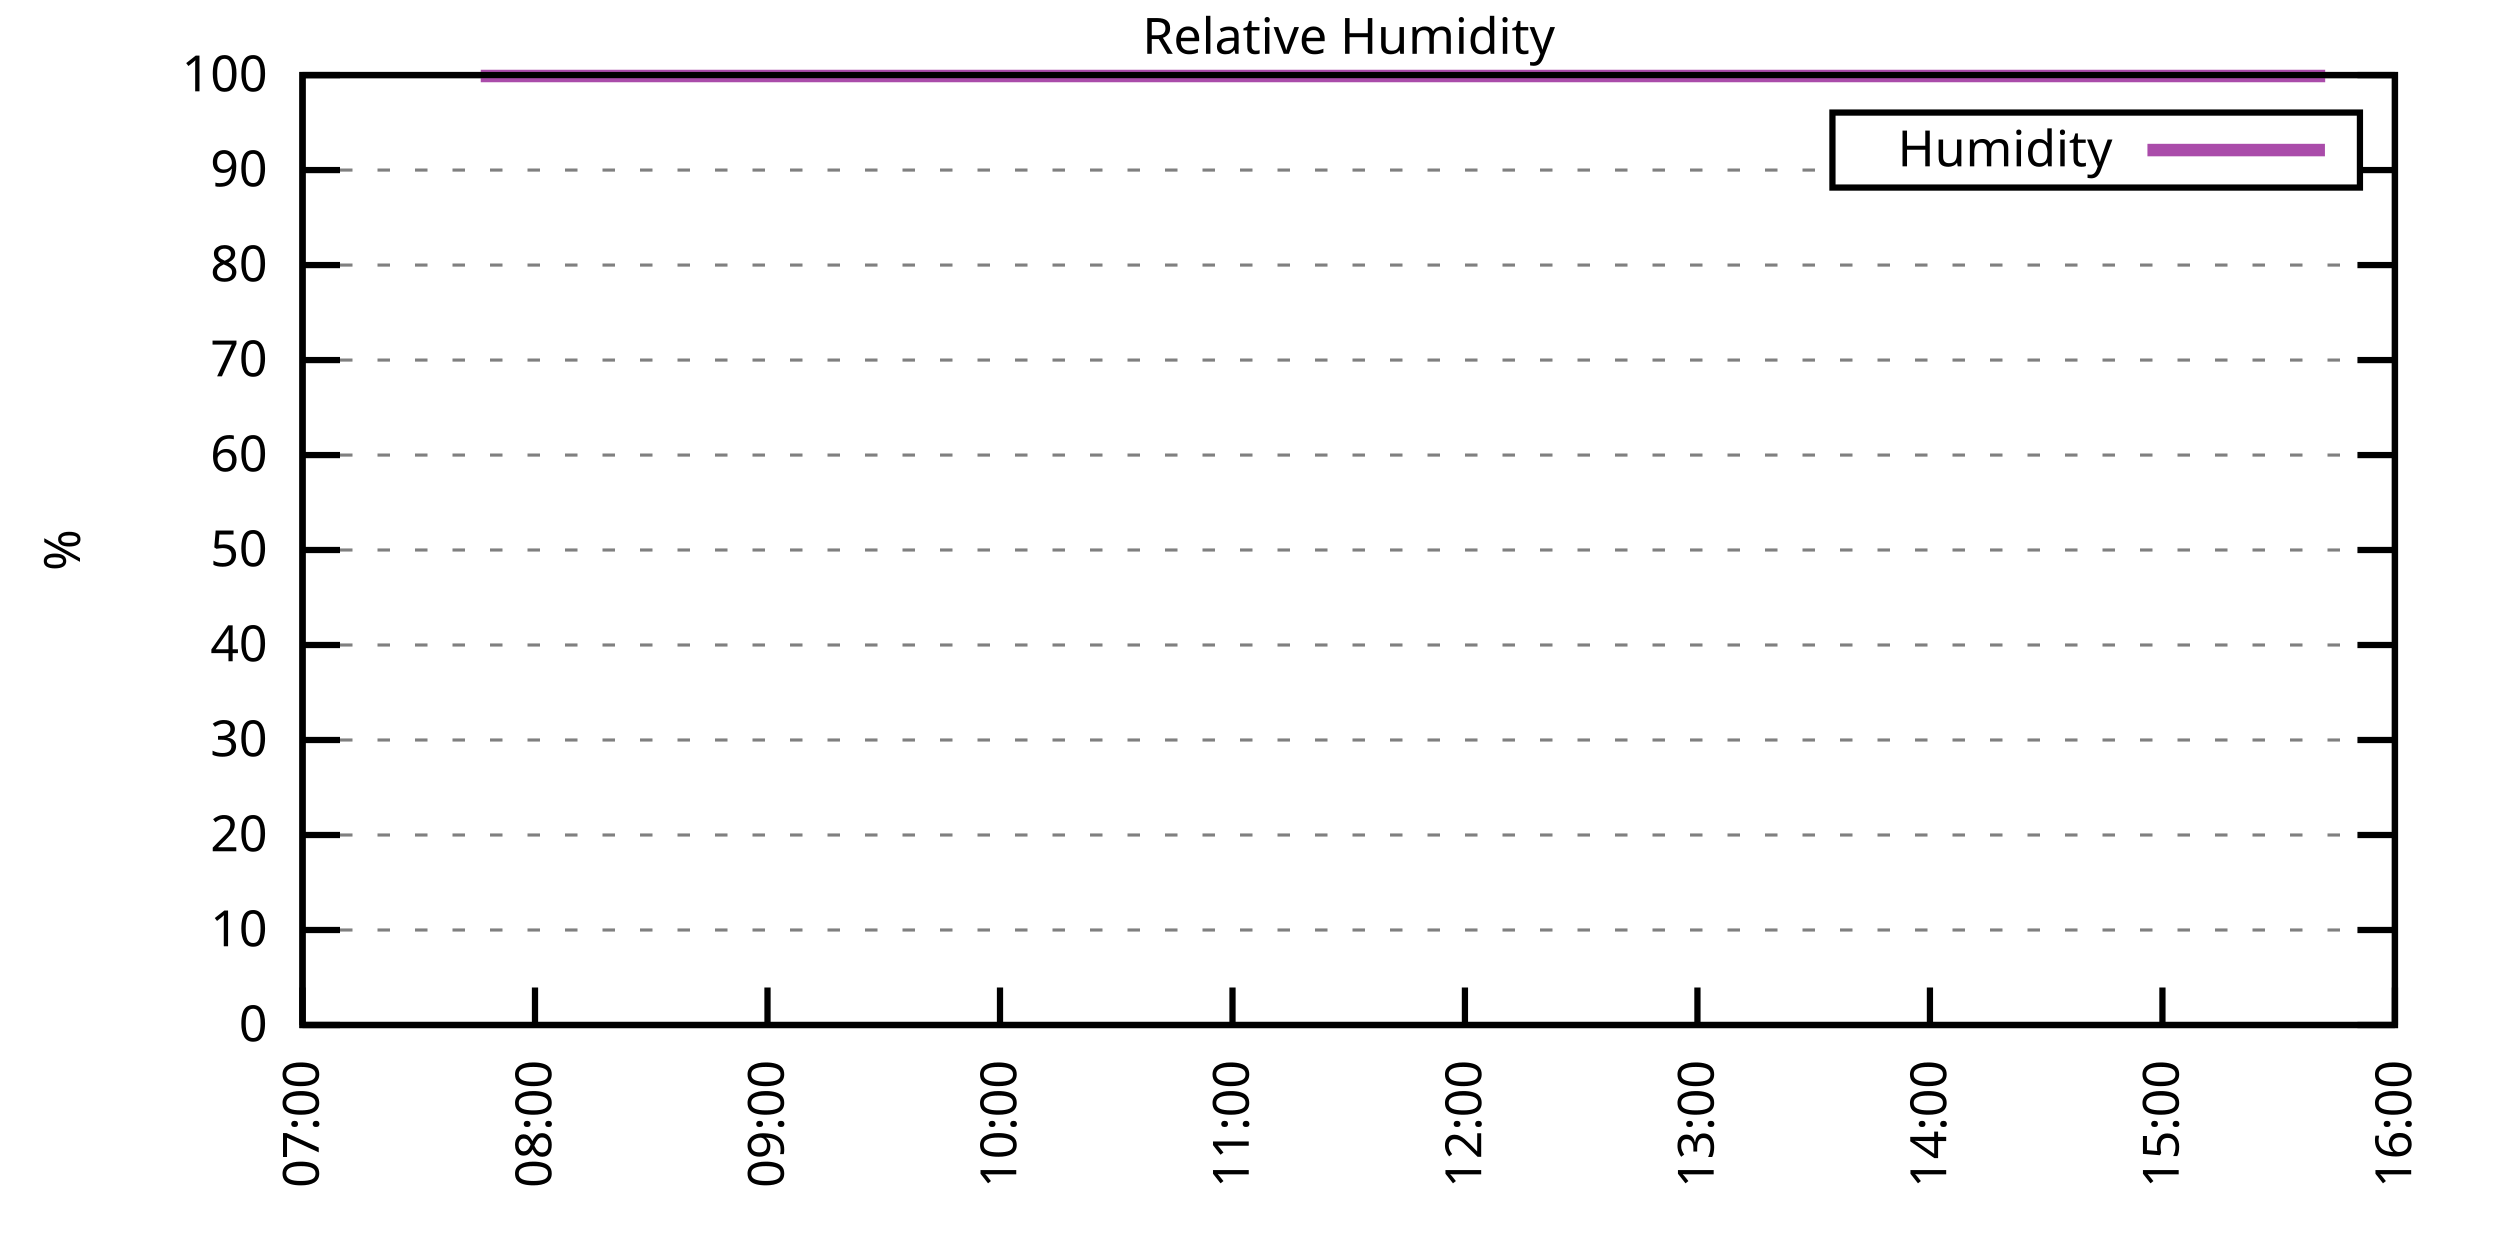
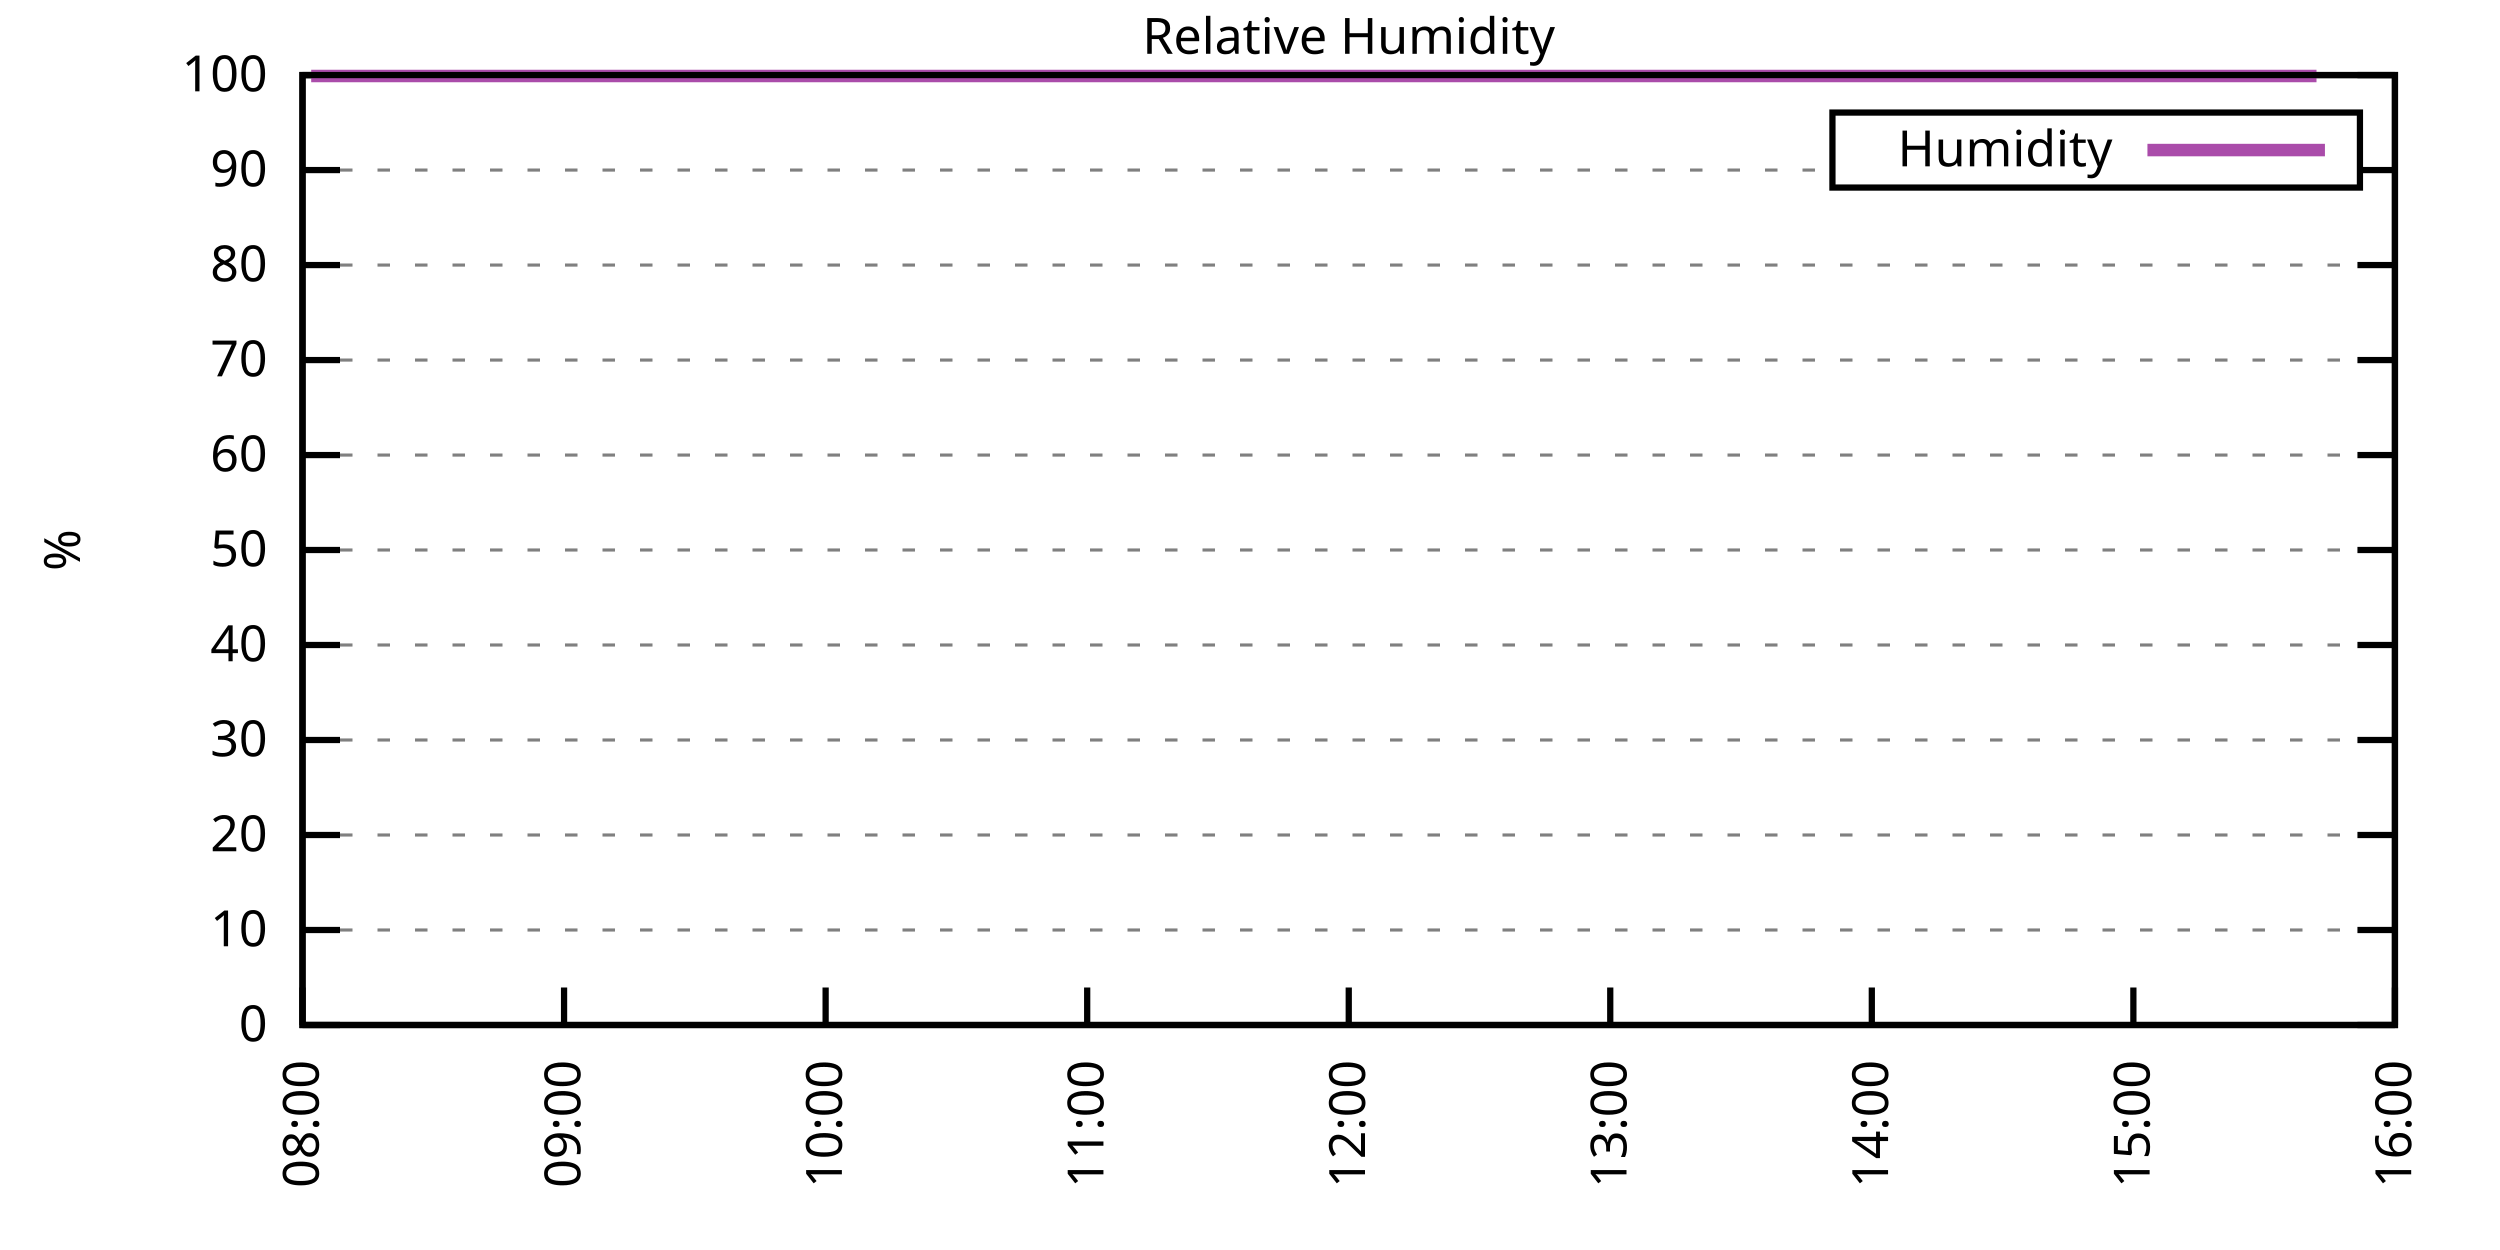
<svg xmlns="http://www.w3.org/2000/svg" xmlns:xlink="http://www.w3.org/1999/xlink" width="400" height="200" viewBox="0 0 400 200">
  <g id="gnuplot_canvas">
    <rect x="0" y="0" width="400" height="200" fill="none" />
    <defs>
      <circle id="gpDot" r="0.5" stroke-width="0.5" stroke="currentColor" />
      <path id="gpPt0" stroke-width="0.333" stroke="currentColor" d="M-1,0 h2 M0,-1 v2" />
      <path id="gpPt1" stroke-width="0.333" stroke="currentColor" d="M-1,-1 L1,1 M1,-1 L-1,1" />
      <path id="gpPt2" stroke-width="0.333" stroke="currentColor" d="M-1,0 L1,0 M0,-1 L0,1 M-1,-1 L1,1 M-1,1 L1,-1" />
      <rect id="gpPt3" stroke-width="0.333" stroke="currentColor" x="-1" y="-1" width="2" height="2" />
      <rect id="gpPt4" stroke-width="0.333" stroke="currentColor" fill="currentColor" x="-1" y="-1" width="2" height="2" />
      <circle id="gpPt5" stroke-width="0.333" stroke="currentColor" cx="0" cy="0" r="1" />
      <use xlink:href="#gpPt5" id="gpPt6" fill="currentColor" stroke="none" />
      <path id="gpPt7" stroke-width="0.333" stroke="currentColor" d="M0,-1.33 L-1.33,0.67 L1.33,0.67 z" />
      <use xlink:href="#gpPt7" id="gpPt8" fill="currentColor" stroke="none" />
      <use xlink:href="#gpPt7" id="gpPt9" stroke="currentColor" transform="rotate(180)" />
      <use xlink:href="#gpPt9" id="gpPt10" fill="currentColor" stroke="none" />
      <use xlink:href="#gpPt3" id="gpPt11" stroke="currentColor" transform="rotate(45)" />
      <use xlink:href="#gpPt11" id="gpPt12" fill="currentColor" stroke="none" />
      <path id="gpPt13" stroke-width="0.333" stroke="currentColor" d="M0,1.330 L1.265,0.411 L0.782,-1.067 L-0.782,-1.076 L-1.265,0.411 z" />
      <use xlink:href="#gpPt13" id="gpPt14" fill="currentColor" stroke="none" />
      <filter id="textbox" filterUnits="objectBoundingBox" x="0" y="0" height="1" width="1">
        <feFlood flood-color="white" flood-opacity="1" result="bgnd" />
        <feComposite in="SourceGraphic" in2="bgnd" operator="atop" />
      </filter>
      <filter id="greybox" filterUnits="objectBoundingBox" x="0" y="0" height="1" width="1">
        <feFlood flood-color="lightgrey" flood-opacity="1" result="grey" />
        <feComposite in="SourceGraphic" in2="grey" operator="atop" />
      </filter>
    </defs>
    <g fill="none" color="white" stroke="currentColor" stroke-width="1.00" stroke-linecap="butt" stroke-linejoin="miter">
</g>
    <g fill="none" color="black" stroke="currentColor" stroke-width="1.00" stroke-linecap="butt" stroke-linejoin="miter">
      <g stroke="none" shape-rendering="crispEdges">
        <polygon fill="rgb(255, 255, 255)" points="48.40,164.00 383.18,164.00 383.18,12.02 48.40,12.02 " />
      </g>
    </g>
    <g fill="none" color="black" stroke="currentColor" stroke-width="1.00" stroke-linecap="butt" stroke-linejoin="miter">
</g>
    <g fill="none" color="black" stroke="black" stroke-width="0.50" stroke-linecap="butt" stroke-linejoin="miter">
</g>
    <g fill="none" color="gray" stroke="currentColor" stroke-width="0.50" stroke-linecap="butt" stroke-linejoin="miter">
      <path stroke="gray" stroke-dasharray="2,4" class="gridline" d="M48.40,164.00 L383.19,164.00  " />
    </g>
    <g fill="none" color="gray" stroke="gray" stroke-width="1.00" stroke-linecap="butt" stroke-linejoin="miter">
</g>
    <g fill="none" color="black" stroke="currentColor" stroke-width="1.00" stroke-linecap="butt" stroke-linejoin="miter">
      <path stroke="black" d="M48.40,164.00 L54.40,164.00 M383.19,164.00 L377.19,164.00  " />
      <g transform="translate(42.80,166.60)" stroke="none" fill="black" font-family="Sans" font-size="8.00" text-anchor="end">
        <text>
          <tspan font-family="Sans"> 0</tspan>
        </text>
      </g>
    </g>
    <g fill="none" color="black" stroke="currentColor" stroke-width="1.00" stroke-linecap="butt" stroke-linejoin="miter">
</g>
    <g fill="none" color="black" stroke="black" stroke-width="0.50" stroke-linecap="butt" stroke-linejoin="miter">
</g>
    <g fill="none" color="gray" stroke="currentColor" stroke-width="0.50" stroke-linecap="butt" stroke-linejoin="miter">
      <path stroke="gray" stroke-dasharray="2,4" class="gridline" d="M48.40,148.80 L383.19,148.80  " />
    </g>
    <g fill="none" color="gray" stroke="gray" stroke-width="1.00" stroke-linecap="butt" stroke-linejoin="miter">
</g>
    <g fill="none" color="black" stroke="currentColor" stroke-width="1.00" stroke-linecap="butt" stroke-linejoin="miter">
      <path stroke="black" d="M48.40,148.80 L54.40,148.80 M383.19,148.80 L377.19,148.80  " />
      <g transform="translate(42.80,151.40)" stroke="none" fill="black" font-family="Sans" font-size="8.00" text-anchor="end">
        <text>
          <tspan font-family="Sans"> 10</tspan>
        </text>
      </g>
    </g>
    <g fill="none" color="black" stroke="currentColor" stroke-width="1.00" stroke-linecap="butt" stroke-linejoin="miter">
</g>
    <g fill="none" color="black" stroke="black" stroke-width="0.50" stroke-linecap="butt" stroke-linejoin="miter">
</g>
    <g fill="none" color="gray" stroke="currentColor" stroke-width="0.50" stroke-linecap="butt" stroke-linejoin="miter">
      <path stroke="gray" stroke-dasharray="2,4" class="gridline" d="M48.40,133.60 L383.19,133.60  " />
    </g>
    <g fill="none" color="gray" stroke="gray" stroke-width="1.00" stroke-linecap="butt" stroke-linejoin="miter">
</g>
    <g fill="none" color="black" stroke="currentColor" stroke-width="1.00" stroke-linecap="butt" stroke-linejoin="miter">
      <path stroke="black" d="M48.40,133.60 L54.40,133.60 M383.19,133.60 L377.19,133.60  " />
      <g transform="translate(42.80,136.20)" stroke="none" fill="black" font-family="Sans" font-size="8.00" text-anchor="end">
        <text>
          <tspan font-family="Sans"> 20</tspan>
        </text>
      </g>
    </g>
    <g fill="none" color="black" stroke="currentColor" stroke-width="1.00" stroke-linecap="butt" stroke-linejoin="miter">
</g>
    <g fill="none" color="black" stroke="black" stroke-width="0.50" stroke-linecap="butt" stroke-linejoin="miter">
</g>
    <g fill="none" color="gray" stroke="currentColor" stroke-width="0.50" stroke-linecap="butt" stroke-linejoin="miter">
      <path stroke="gray" stroke-dasharray="2,4" class="gridline" d="M48.40,118.40 L383.19,118.40  " />
    </g>
    <g fill="none" color="gray" stroke="gray" stroke-width="1.00" stroke-linecap="butt" stroke-linejoin="miter">
</g>
    <g fill="none" color="black" stroke="currentColor" stroke-width="1.00" stroke-linecap="butt" stroke-linejoin="miter">
      <path stroke="black" d="M48.40,118.40 L54.40,118.40 M383.19,118.40 L377.19,118.40  " />
      <g transform="translate(42.80,121.00)" stroke="none" fill="black" font-family="Sans" font-size="8.00" text-anchor="end">
        <text>
          <tspan font-family="Sans"> 30</tspan>
        </text>
      </g>
    </g>
    <g fill="none" color="black" stroke="currentColor" stroke-width="1.00" stroke-linecap="butt" stroke-linejoin="miter">
</g>
    <g fill="none" color="black" stroke="black" stroke-width="0.50" stroke-linecap="butt" stroke-linejoin="miter">
</g>
    <g fill="none" color="gray" stroke="currentColor" stroke-width="0.50" stroke-linecap="butt" stroke-linejoin="miter">
      <path stroke="gray" stroke-dasharray="2,4" class="gridline" d="M48.40,103.20 L383.19,103.20  " />
    </g>
    <g fill="none" color="gray" stroke="gray" stroke-width="1.00" stroke-linecap="butt" stroke-linejoin="miter">
</g>
    <g fill="none" color="black" stroke="currentColor" stroke-width="1.00" stroke-linecap="butt" stroke-linejoin="miter">
      <path stroke="black" d="M48.40,103.20 L54.40,103.20 M383.19,103.20 L377.19,103.20  " />
      <g transform="translate(42.80,105.80)" stroke="none" fill="black" font-family="Sans" font-size="8.00" text-anchor="end">
        <text>
          <tspan font-family="Sans"> 40</tspan>
        </text>
      </g>
    </g>
    <g fill="none" color="black" stroke="currentColor" stroke-width="1.00" stroke-linecap="butt" stroke-linejoin="miter">
</g>
    <g fill="none" color="black" stroke="black" stroke-width="0.50" stroke-linecap="butt" stroke-linejoin="miter">
</g>
    <g fill="none" color="gray" stroke="currentColor" stroke-width="0.50" stroke-linecap="butt" stroke-linejoin="miter">
      <path stroke="gray" stroke-dasharray="2,4" class="gridline" d="M48.40,88.00 L383.19,88.00  " />
    </g>
    <g fill="none" color="gray" stroke="gray" stroke-width="1.00" stroke-linecap="butt" stroke-linejoin="miter">
</g>
    <g fill="none" color="black" stroke="currentColor" stroke-width="1.00" stroke-linecap="butt" stroke-linejoin="miter">
      <path stroke="black" d="M48.40,88.00 L54.40,88.00 M383.19,88.00 L377.19,88.00  " />
      <g transform="translate(42.80,90.60)" stroke="none" fill="black" font-family="Sans" font-size="8.00" text-anchor="end">
        <text>
          <tspan font-family="Sans"> 50</tspan>
        </text>
      </g>
    </g>
    <g fill="none" color="black" stroke="currentColor" stroke-width="1.00" stroke-linecap="butt" stroke-linejoin="miter">
</g>
    <g fill="none" color="black" stroke="black" stroke-width="0.50" stroke-linecap="butt" stroke-linejoin="miter">
</g>
    <g fill="none" color="gray" stroke="currentColor" stroke-width="0.50" stroke-linecap="butt" stroke-linejoin="miter">
      <path stroke="gray" stroke-dasharray="2,4" class="gridline" d="M48.40,72.81 L383.19,72.81  " />
    </g>
    <g fill="none" color="gray" stroke="gray" stroke-width="1.00" stroke-linecap="butt" stroke-linejoin="miter">
</g>
    <g fill="none" color="black" stroke="currentColor" stroke-width="1.00" stroke-linecap="butt" stroke-linejoin="miter">
      <path stroke="black" d="M48.40,72.81 L54.40,72.81 M383.19,72.81 L377.19,72.81  " />
      <g transform="translate(42.80,75.41)" stroke="none" fill="black" font-family="Sans" font-size="8.00" text-anchor="end">
        <text>
          <tspan font-family="Sans"> 60</tspan>
        </text>
      </g>
    </g>
    <g fill="none" color="black" stroke="currentColor" stroke-width="1.00" stroke-linecap="butt" stroke-linejoin="miter">
</g>
    <g fill="none" color="black" stroke="black" stroke-width="0.50" stroke-linecap="butt" stroke-linejoin="miter">
</g>
    <g fill="none" color="gray" stroke="currentColor" stroke-width="0.50" stroke-linecap="butt" stroke-linejoin="miter">
      <path stroke="gray" stroke-dasharray="2,4" class="gridline" d="M48.40,57.61 L383.19,57.61  " />
    </g>
    <g fill="none" color="gray" stroke="gray" stroke-width="1.00" stroke-linecap="butt" stroke-linejoin="miter">
</g>
    <g fill="none" color="black" stroke="currentColor" stroke-width="1.00" stroke-linecap="butt" stroke-linejoin="miter">
      <path stroke="black" d="M48.40,57.61 L54.40,57.61 M383.19,57.61 L377.19,57.61  " />
      <g transform="translate(42.80,60.21)" stroke="none" fill="black" font-family="Sans" font-size="8.00" text-anchor="end">
        <text>
          <tspan font-family="Sans"> 70</tspan>
        </text>
      </g>
    </g>
    <g fill="none" color="black" stroke="currentColor" stroke-width="1.00" stroke-linecap="butt" stroke-linejoin="miter">
</g>
    <g fill="none" color="black" stroke="black" stroke-width="0.50" stroke-linecap="butt" stroke-linejoin="miter">
</g>
    <g fill="none" color="gray" stroke="currentColor" stroke-width="0.50" stroke-linecap="butt" stroke-linejoin="miter">
      <path stroke="gray" stroke-dasharray="2,4" class="gridline" d="M48.40,42.41 L383.19,42.41  " />
    </g>
    <g fill="none" color="gray" stroke="gray" stroke-width="1.00" stroke-linecap="butt" stroke-linejoin="miter">
</g>
    <g fill="none" color="black" stroke="currentColor" stroke-width="1.00" stroke-linecap="butt" stroke-linejoin="miter">
      <path stroke="black" d="M48.40,42.41 L54.40,42.41 M383.19,42.41 L377.19,42.41  " />
      <g transform="translate(42.80,45.01)" stroke="none" fill="black" font-family="Sans" font-size="8.00" text-anchor="end">
        <text>
          <tspan font-family="Sans"> 80</tspan>
        </text>
      </g>
    </g>
    <g fill="none" color="black" stroke="currentColor" stroke-width="1.00" stroke-linecap="butt" stroke-linejoin="miter">
</g>
    <g fill="none" color="black" stroke="black" stroke-width="0.50" stroke-linecap="butt" stroke-linejoin="miter">
</g>
    <g fill="none" color="gray" stroke="currentColor" stroke-width="0.50" stroke-linecap="butt" stroke-linejoin="miter">
      <path stroke="gray" stroke-dasharray="2,4" class="gridline" d="M48.40,27.21 L293.19,27.21 M377.59,27.21 L383.19,27.21  " />
    </g>
    <g fill="none" color="gray" stroke="gray" stroke-width="1.00" stroke-linecap="butt" stroke-linejoin="miter">
</g>
    <g fill="none" color="black" stroke="currentColor" stroke-width="1.00" stroke-linecap="butt" stroke-linejoin="miter">
      <path stroke="black" d="M48.40,27.21 L54.40,27.21 M383.19,27.21 L377.19,27.21  " />
      <g transform="translate(42.80,29.81)" stroke="none" fill="black" font-family="Sans" font-size="8.00" text-anchor="end">
        <text>
          <tspan font-family="Sans"> 90</tspan>
        </text>
      </g>
    </g>
    <g fill="none" color="black" stroke="currentColor" stroke-width="1.00" stroke-linecap="butt" stroke-linejoin="miter">
</g>
    <g fill="none" color="black" stroke="black" stroke-width="0.50" stroke-linecap="butt" stroke-linejoin="miter">
</g>
    <g fill="none" color="gray" stroke="currentColor" stroke-width="0.50" stroke-linecap="butt" stroke-linejoin="miter">
      <path stroke="gray" stroke-dasharray="2,4" class="gridline" d="M48.40,12.01 L383.19,12.01  " />
    </g>
    <g fill="none" color="gray" stroke="gray" stroke-width="1.00" stroke-linecap="butt" stroke-linejoin="miter">
</g>
    <g fill="none" color="black" stroke="currentColor" stroke-width="1.00" stroke-linecap="butt" stroke-linejoin="miter">
      <path stroke="black" d="M48.40,12.01 L54.40,12.01 M383.19,12.01 L377.19,12.01  " />
      <g transform="translate(42.80,14.61)" stroke="none" fill="black" font-family="Sans" font-size="8.00" text-anchor="end">
        <text>
          <tspan font-family="Sans"> 100</tspan>
        </text>
      </g>
    </g>
    <g fill="none" color="black" stroke="currentColor" stroke-width="1.00" stroke-linecap="butt" stroke-linejoin="miter">
      <path stroke="black" d="M48.40,164.00 L48.40,158.00  " />
      <g transform="translate(51.00,169.60) rotate(270.00)" stroke="none" fill="black" font-family="Sans" font-size="8.00" text-anchor="end">
        <text>
-           <tspan font-family="Sans">07:00</tspan>
-         </text>
-       </g>
-     </g>
-     <g fill="none" color="black" stroke="currentColor" stroke-width="1.00" stroke-linecap="butt" stroke-linejoin="miter">
-       <path stroke="black" d="M85.60,164.00 L85.60,158.00  " />
-       <g transform="translate(88.20,169.60) rotate(270.00)" stroke="none" fill="black" font-family="Sans" font-size="8.00" text-anchor="end">
-         <text>
          <tspan font-family="Sans">08:00</tspan>
        </text>
      </g>
    </g>
    <g fill="none" color="black" stroke="currentColor" stroke-width="1.00" stroke-linecap="butt" stroke-linejoin="miter">
-       <path stroke="black" d="M122.80,164.00 L122.80,158.00  " />
-       <g transform="translate(125.40,169.60) rotate(270.00)" stroke="none" fill="black" font-family="Sans" font-size="8.00" text-anchor="end">
+       <path stroke="black" d="M90.25,164.00 L90.25,158.00  " />
+       <g transform="translate(92.85,169.60) rotate(270.00)" stroke="none" fill="black" font-family="Sans" font-size="8.00" text-anchor="end">
        <text>
          <tspan font-family="Sans">09:00</tspan>
        </text>
      </g>
    </g>
    <g fill="none" color="black" stroke="currentColor" stroke-width="1.00" stroke-linecap="butt" stroke-linejoin="miter">
-       <path stroke="black" d="M160.00,164.00 L160.00,158.00  " />
-       <g transform="translate(162.60,169.60) rotate(270.00)" stroke="none" fill="black" font-family="Sans" font-size="8.00" text-anchor="end">
+       <path stroke="black" d="M132.10,164.00 L132.10,158.00  " />
+       <g transform="translate(134.70,169.60) rotate(270.00)" stroke="none" fill="black" font-family="Sans" font-size="8.00" text-anchor="end">
        <text>
          <tspan font-family="Sans">10:00</tspan>
        </text>
      </g>
    </g>
    <g fill="none" color="black" stroke="currentColor" stroke-width="1.00" stroke-linecap="butt" stroke-linejoin="miter">
-       <path stroke="black" d="M197.20,164.00 L197.20,158.00  " />
-       <g transform="translate(199.80,169.60) rotate(270.00)" stroke="none" fill="black" font-family="Sans" font-size="8.00" text-anchor="end">
+       <path stroke="black" d="M173.95,164.00 L173.95,158.00  " />
+       <g transform="translate(176.55,169.60) rotate(270.00)" stroke="none" fill="black" font-family="Sans" font-size="8.00" text-anchor="end">
        <text>
          <tspan font-family="Sans">11:00</tspan>
        </text>
      </g>
    </g>
    <g fill="none" color="black" stroke="currentColor" stroke-width="1.00" stroke-linecap="butt" stroke-linejoin="miter">
-       <path stroke="black" d="M234.39,164.00 L234.39,158.00  " />
-       <g transform="translate(236.99,169.60) rotate(270.00)" stroke="none" fill="black" font-family="Sans" font-size="8.00" text-anchor="end">
+       <path stroke="black" d="M215.80,164.00 L215.80,158.00  " />
+       <g transform="translate(218.40,169.60) rotate(270.00)" stroke="none" fill="black" font-family="Sans" font-size="8.00" text-anchor="end">
        <text>
          <tspan font-family="Sans">12:00</tspan>
        </text>
      </g>
    </g>
    <g fill="none" color="black" stroke="currentColor" stroke-width="1.00" stroke-linecap="butt" stroke-linejoin="miter">
-       <path stroke="black" d="M271.59,164.00 L271.59,158.00  " />
-       <g transform="translate(274.19,169.60) rotate(270.00)" stroke="none" fill="black" font-family="Sans" font-size="8.00" text-anchor="end">
+       <path stroke="black" d="M257.64,164.00 L257.64,158.00  " />
+       <g transform="translate(260.24,169.60) rotate(270.00)" stroke="none" fill="black" font-family="Sans" font-size="8.00" text-anchor="end">
        <text>
          <tspan font-family="Sans">13:00</tspan>
        </text>
      </g>
    </g>
    <g fill="none" color="black" stroke="currentColor" stroke-width="1.00" stroke-linecap="butt" stroke-linejoin="miter">
-       <path stroke="black" d="M308.79,164.00 L308.79,158.00  " />
-       <g transform="translate(311.39,169.60) rotate(270.00)" stroke="none" fill="black" font-family="Sans" font-size="8.00" text-anchor="end">
+       <path stroke="black" d="M299.49,164.00 L299.49,158.00  " />
+       <g transform="translate(302.09,169.60) rotate(270.00)" stroke="none" fill="black" font-family="Sans" font-size="8.00" text-anchor="end">
        <text>
          <tspan font-family="Sans">14:00</tspan>
        </text>
      </g>
    </g>
    <g fill="none" color="black" stroke="currentColor" stroke-width="1.00" stroke-linecap="butt" stroke-linejoin="miter">
-       <path stroke="black" d="M345.99,164.00 L345.99,158.00  " />
-       <g transform="translate(348.59,169.60) rotate(270.00)" stroke="none" fill="black" font-family="Sans" font-size="8.00" text-anchor="end">
+       <path stroke="black" d="M341.34,164.00 L341.34,158.00  " />
+       <g transform="translate(343.94,169.60) rotate(270.00)" stroke="none" fill="black" font-family="Sans" font-size="8.00" text-anchor="end">
        <text>
          <tspan font-family="Sans">15:00</tspan>
        </text>
      </g>
    </g>
    <g fill="none" color="black" stroke="currentColor" stroke-width="1.00" stroke-linecap="butt" stroke-linejoin="miter">
      <path stroke="black" d="M383.19,164.00 L383.19,158.00  " />
      <g transform="translate(385.79,169.60) rotate(270.00)" stroke="none" fill="black" font-family="Sans" font-size="8.00" text-anchor="end">
        <text>
          <tspan font-family="Sans">16:00</tspan>
        </text>
      </g>
    </g>
    <g fill="none" color="black" stroke="currentColor" stroke-width="1.00" stroke-linecap="butt" stroke-linejoin="miter">
</g>
    <g fill="none" color="black" stroke="currentColor" stroke-width="1.00" stroke-linecap="butt" stroke-linejoin="miter">
      <path stroke="black" d="M48.40,12.01 L48.40,164.00 L383.19,164.00 L383.19,12.01 L48.40,12.01 Z  " />
    </g>
    <g fill="none" color="black" stroke="currentColor" stroke-width="1.00" stroke-linecap="butt" stroke-linejoin="miter">
</g>
    <g fill="none" color="black" stroke="currentColor" stroke-width="1.00" stroke-linecap="butt" stroke-linejoin="miter">
      <path stroke="black" d="M293.19,30.01 L293.19,18.01 L377.59,18.01 L377.59,30.01 L293.19,30.01 Z  " />
    </g>
    <g id="Relative_Humidity_plot_1">
      <g fill="none" color="white" stroke="black" stroke-width="2.00" stroke-linecap="butt" stroke-linejoin="miter">
</g>
      <g fill="none" color="black" stroke="currentColor" stroke-width="2.00" stroke-linecap="butt" stroke-linejoin="miter">
        <g transform="translate(337.99,26.61)" stroke="none" fill="black" font-family="Sans" font-size="8.00" text-anchor="end">
          <text>
            <tspan font-family="Sans">Humidity</tspan>
          </text>
        </g>
      </g>
      <g fill="none" color="black" stroke="currentColor" stroke-width="2.00" stroke-linecap="butt" stroke-linejoin="miter">
-         <path stroke="rgb(170,  76, 170)" d="M343.59,24.01 L371.99,24.01 M76.92,12.16 L78.16,12.16 L79.40,12.16 L80.64,12.16 L81.88,12.16 L83.12,12.16   L84.36,12.16 L85.60,12.16 L86.84,12.16 L88.08,12.16 L89.32,12.16 L90.56,12.16 L91.80,12.16 L93.04,12.16   L94.28,12.16 L95.52,12.16 L96.76,12.16 L98.00,12.16 L99.24,12.16 L100.48,12.16 L101.72,12.16 L102.96,12.16   L104.20,12.16 L105.44,12.16 L106.68,12.16 L107.92,12.16 L109.16,12.16 L110.40,12.16 L111.64,12.16 L112.88,12.16   L114.12,12.16 L115.36,12.16 L116.60,12.16 L117.84,12.16 L119.08,12.16 L120.32,12.16 L121.56,12.16 L122.80,12.16   L124.04,12.16 L125.28,12.16 L126.52,12.16 L127.76,12.16 L129.00,12.16 L130.24,12.16 L131.48,12.16 L132.72,12.16   L133.96,12.16 L135.20,12.16 L136.44,12.16 L137.68,12.16 L138.92,12.16 L140.16,12.16 L141.40,12.16 L142.64,12.16   L143.88,12.16 L145.12,12.16 L146.36,12.16 L147.60,12.16 L148.84,12.16 L150.08,12.16 L151.32,12.16 L152.56,12.16   L153.80,12.16 L155.04,12.16 L156.28,12.16 L157.52,12.16 L158.76,12.16 L160.00,12.16 L161.24,12.16 L162.48,12.16   L163.72,12.16 L164.96,12.16 L166.20,12.16 L167.44,12.16 L168.68,12.16 L169.92,12.16 L171.16,12.16 L172.40,12.16   L173.64,12.16 L174.88,12.16 L176.12,12.16 L177.36,12.16 L178.60,12.16 L179.84,12.16 L181.08,12.16 L182.32,12.16   L183.56,12.16 L184.80,12.16 L186.04,12.16 L187.28,12.16 L188.52,12.16 L189.76,12.16 L191.00,12.16 L192.24,12.16   L193.48,12.16 L194.72,12.16 L195.96,12.16 L197.20,12.16 L198.44,12.16 L199.68,12.16 L200.92,12.16 L202.16,12.16   L203.40,12.16 L204.64,12.16 L205.88,12.16 L207.12,12.16 L208.36,12.16 L209.60,12.16 L210.84,12.16 L212.08,12.16   L213.32,12.16 L214.56,12.16 L215.80,12.16 L217.03,12.16 L218.27,12.16 L219.51,12.16 L220.75,12.16 L221.99,12.16   L223.23,12.16 L224.47,12.16 L225.71,12.16 L226.95,12.16 L228.19,12.16 L229.43,12.16 L230.67,12.16 L231.91,12.16   L233.15,12.16 L234.39,12.16 L235.63,12.16 L236.87,12.16 L238.11,12.16 L239.35,12.16 L240.59,12.16 L241.83,12.16   L243.07,12.16 L244.31,12.16 L245.55,12.16 L246.79,12.16 L248.03,12.16 L249.27,12.16 L250.51,12.16 L251.75,12.16   L252.99,12.16 L254.23,12.16 L255.47,12.16 L256.71,12.16 L257.95,12.16 L259.19,12.16 L260.43,12.16 L261.67,12.16   L262.91,12.16 L264.15,12.16 L265.39,12.16 L266.63,12.16 L267.87,12.16 L269.11,12.16 L270.35,12.16 L271.59,12.16   L272.83,12.16 L274.07,12.16 L275.31,12.16 L276.55,12.16 L277.79,12.16 L279.03,12.16 L280.27,12.16 L281.51,12.16   L282.75,12.16 L283.99,12.16 L285.23,12.16 L286.47,12.16 L287.71,12.16 L288.95,12.16 L290.19,12.16 L291.43,12.16   L292.67,12.16 L293.91,12.16 L295.15,12.16 L296.39,12.16 L297.63,12.16 L298.87,12.16 L300.11,12.16 L301.35,12.16   L302.59,12.16 L303.83,12.16 L305.07,12.16 L306.31,12.16 L307.55,12.16 L308.79,12.16 L310.03,12.16 L311.27,12.16   L312.51,12.16 L313.75,12.16 L314.99,12.16 L316.23,12.16 L317.47,12.16 L318.71,12.16 L319.95,12.16 L321.19,12.16   L322.43,12.16 L323.67,12.16 L324.91,12.16 L326.15,12.16 L327.39,12.16 L328.63,12.16 L329.87,12.16 L331.11,12.16   L332.35,12.16 L333.59,12.16 L334.83,12.16 L336.07,12.16 L337.31,12.16 L338.55,12.16 L339.79,12.16 L341.03,12.16   L342.27,12.16 L343.51,12.16 L344.75,12.16 L345.99,12.16 L347.23,12.16 L348.47,12.16 L349.71,12.16 L350.95,12.16   L352.19,12.16 L353.43,12.16 L354.67,12.16 L355.91,12.16 L357.15,12.16 L358.39,12.16 L359.63,12.16 L360.87,12.16   L362.11,12.16 L363.35,12.16 L364.59,12.16 L365.83,12.16 L367.07,12.16 L368.31,12.16 L369.55,12.16 L370.79,12.16   L372.03,12.16  " />
+         <path stroke="rgb(170,  76, 170)" d="M343.59,24.01 L371.99,24.01 M49.79,12.16 L51.19,12.16 L52.58,12.16 L53.98,12.16 L55.37,12.16 L56.77,12.16   L58.16,12.16 L59.56,12.16 L60.95,12.16 L62.35,12.16 L63.74,12.16 L65.14,12.16 L66.53,12.16 L67.93,12.16   L69.32,12.16 L70.72,12.16 L72.11,12.16 L73.51,12.16 L74.90,12.16 L76.30,12.16 L77.69,12.16 L79.09,12.16   L80.48,12.16 L81.88,12.16 L83.27,12.16 L84.67,12.16 L86.06,12.16 L87.46,12.16 L88.85,12.16 L90.25,12.16   L91.64,12.16 L93.04,12.16 L94.43,12.16 L95.83,12.16 L97.22,12.16 L98.62,12.16 L100.01,12.16 L101.41,12.16   L102.80,12.16 L104.20,12.16 L105.59,12.16 L106.99,12.16 L108.38,12.16 L109.78,12.16 L111.17,12.16 L112.57,12.16   L113.96,12.16 L115.36,12.16 L116.75,12.16 L118.15,12.16 L119.54,12.16 L120.94,12.16 L122.33,12.16 L123.73,12.16   L125.12,12.16 L126.52,12.16 L127.91,12.16 L129.31,12.16 L130.70,12.16 L132.10,12.16 L133.49,12.16 L134.89,12.16   L136.28,12.16 L137.68,12.16 L139.07,12.16 L140.47,12.16 L141.86,12.16 L143.26,12.16 L144.65,12.16 L146.05,12.16   L147.44,12.16 L148.84,12.16 L150.23,12.16 L151.63,12.16 L153.02,12.16 L154.42,12.16 L155.81,12.16 L157.21,12.16   L158.60,12.16 L160.00,12.16 L161.39,12.16 L162.79,12.16 L164.18,12.16 L165.58,12.16 L166.97,12.16 L168.37,12.16   L169.76,12.16 L171.16,12.16 L172.55,12.16 L173.95,12.16 L175.34,12.16 L176.74,12.16 L178.13,12.16 L179.53,12.16   L180.92,12.16 L182.32,12.16 L183.71,12.16 L185.11,12.16 L186.50,12.16 L187.90,12.16 L189.29,12.16 L190.69,12.16   L192.08,12.16 L193.48,12.16 L194.87,12.16 L196.27,12.16 L197.66,12.16 L199.06,12.16 L200.45,12.16 L201.85,12.16   L203.24,12.16 L204.64,12.16 L206.03,12.16 L207.43,12.16 L208.82,12.16 L210.22,12.16 L211.61,12.16 L213.01,12.16   L214.40,12.16 L215.80,12.16 L217.19,12.16 L218.58,12.16 L219.98,12.16 L221.37,12.16 L222.77,12.16 L224.16,12.16   L225.56,12.16 L226.95,12.16 L228.35,12.16 L229.74,12.16 L231.14,12.16 L232.53,12.16 L233.93,12.16 L235.32,12.16   L236.72,12.16 L238.11,12.16 L239.51,12.16 L240.90,12.16 L242.30,12.16 L243.69,12.16 L245.09,12.16 L246.48,12.16   L247.88,12.16 L249.27,12.16 L250.67,12.16 L252.06,12.16 L253.46,12.16 L254.85,12.16 L256.25,12.16 L257.64,12.16   L259.04,12.16 L260.43,12.16 L261.83,12.16 L263.22,12.16 L264.62,12.16 L266.01,12.16 L267.41,12.16 L268.80,12.16   L270.20,12.16 L271.59,12.16 L272.99,12.16 L274.38,12.16 L275.78,12.16 L277.17,12.16 L278.57,12.16 L279.96,12.16   L281.36,12.16 L282.75,12.16 L284.15,12.16 L285.54,12.16 L286.94,12.16 L288.33,12.16 L289.73,12.16 L291.12,12.16   L292.52,12.16 L293.91,12.16 L295.31,12.16 L296.70,12.16 L298.10,12.16 L299.49,12.16 L300.89,12.16 L302.28,12.16   L303.68,12.16 L305.07,12.16 L306.47,12.16 L307.86,12.16 L309.26,12.16 L310.65,12.16 L312.05,12.16 L313.44,12.16   L314.84,12.16 L316.23,12.16 L317.63,12.16 L319.02,12.16 L320.42,12.16 L321.81,12.16 L323.21,12.16 L324.60,12.16   L326.00,12.16 L327.39,12.16 L328.79,12.16 L330.18,12.16 L331.58,12.16 L332.97,12.16 L334.37,12.16 L335.76,12.16   L337.16,12.16 L338.55,12.16 L339.95,12.16 L341.34,12.16 L342.74,12.16 L344.13,12.16 L345.53,12.16 L346.92,12.16   L348.32,12.16 L349.71,12.16 L351.11,12.16 L352.50,12.16 L353.90,12.16 L355.29,12.16 L356.69,12.16 L358.08,12.16   L359.48,12.16 L360.87,12.16 L362.27,12.16 L363.66,12.16 L365.06,12.16 L366.45,12.16 L367.85,12.16 L369.24,12.16   L370.64,12.16  " />
      </g>
    </g>
    <g fill="none" color="black" stroke="currentColor" stroke-width="2.00" stroke-linecap="butt" stroke-linejoin="miter">
</g>
    <g fill="none" color="black" stroke="black" stroke-width="1.00" stroke-linecap="butt" stroke-linejoin="miter">
</g>
    <g fill="none" color="black" stroke="currentColor" stroke-width="1.00" stroke-linecap="butt" stroke-linejoin="miter">
      <path stroke="black" d="M48.40,12.01 L48.40,164.00 L383.19,164.00 L383.19,12.01 L48.40,12.01 Z  " />
      <g transform="translate(12.80,88.01) rotate(270.00)" stroke="none" fill="black" font-family="Sans" font-size="8.00" text-anchor="middle">
        <text>
          <tspan font-family="Sans">%</tspan>
        </text>
      </g>
    </g>
    <g fill="none" color="black" stroke="currentColor" stroke-width="1.00" stroke-linecap="butt" stroke-linejoin="miter">
</g>
    <g fill="none" color="black" stroke="currentColor" stroke-width="1.00" stroke-linecap="butt" stroke-linejoin="miter">
      <g transform="translate(215.79,8.61)" stroke="none" fill="black" font-family="Sans" font-size="8.00" text-anchor="middle">
        <text>
          <tspan font-family="Sans">Relative Humidity</tspan>
        </text>
      </g>
    </g>
    <g fill="none" color="black" stroke="currentColor" stroke-width="1.00" stroke-linecap="butt" stroke-linejoin="miter">
</g>
  </g>
</svg>
